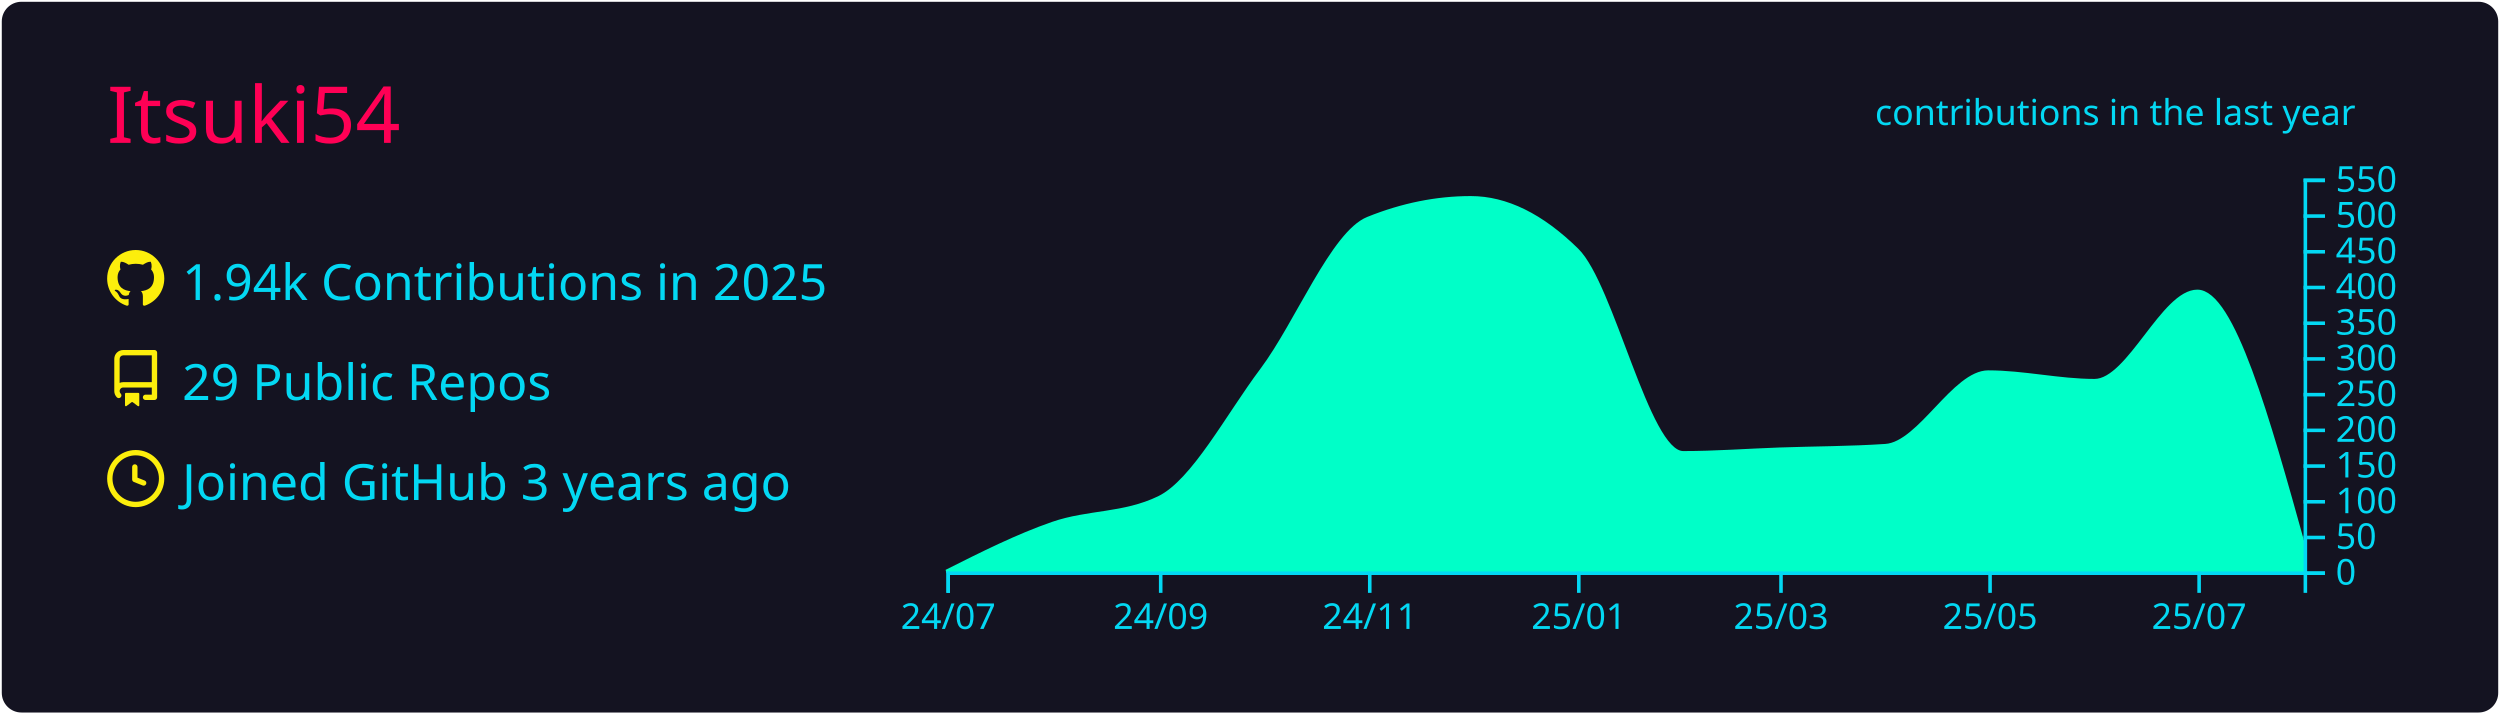
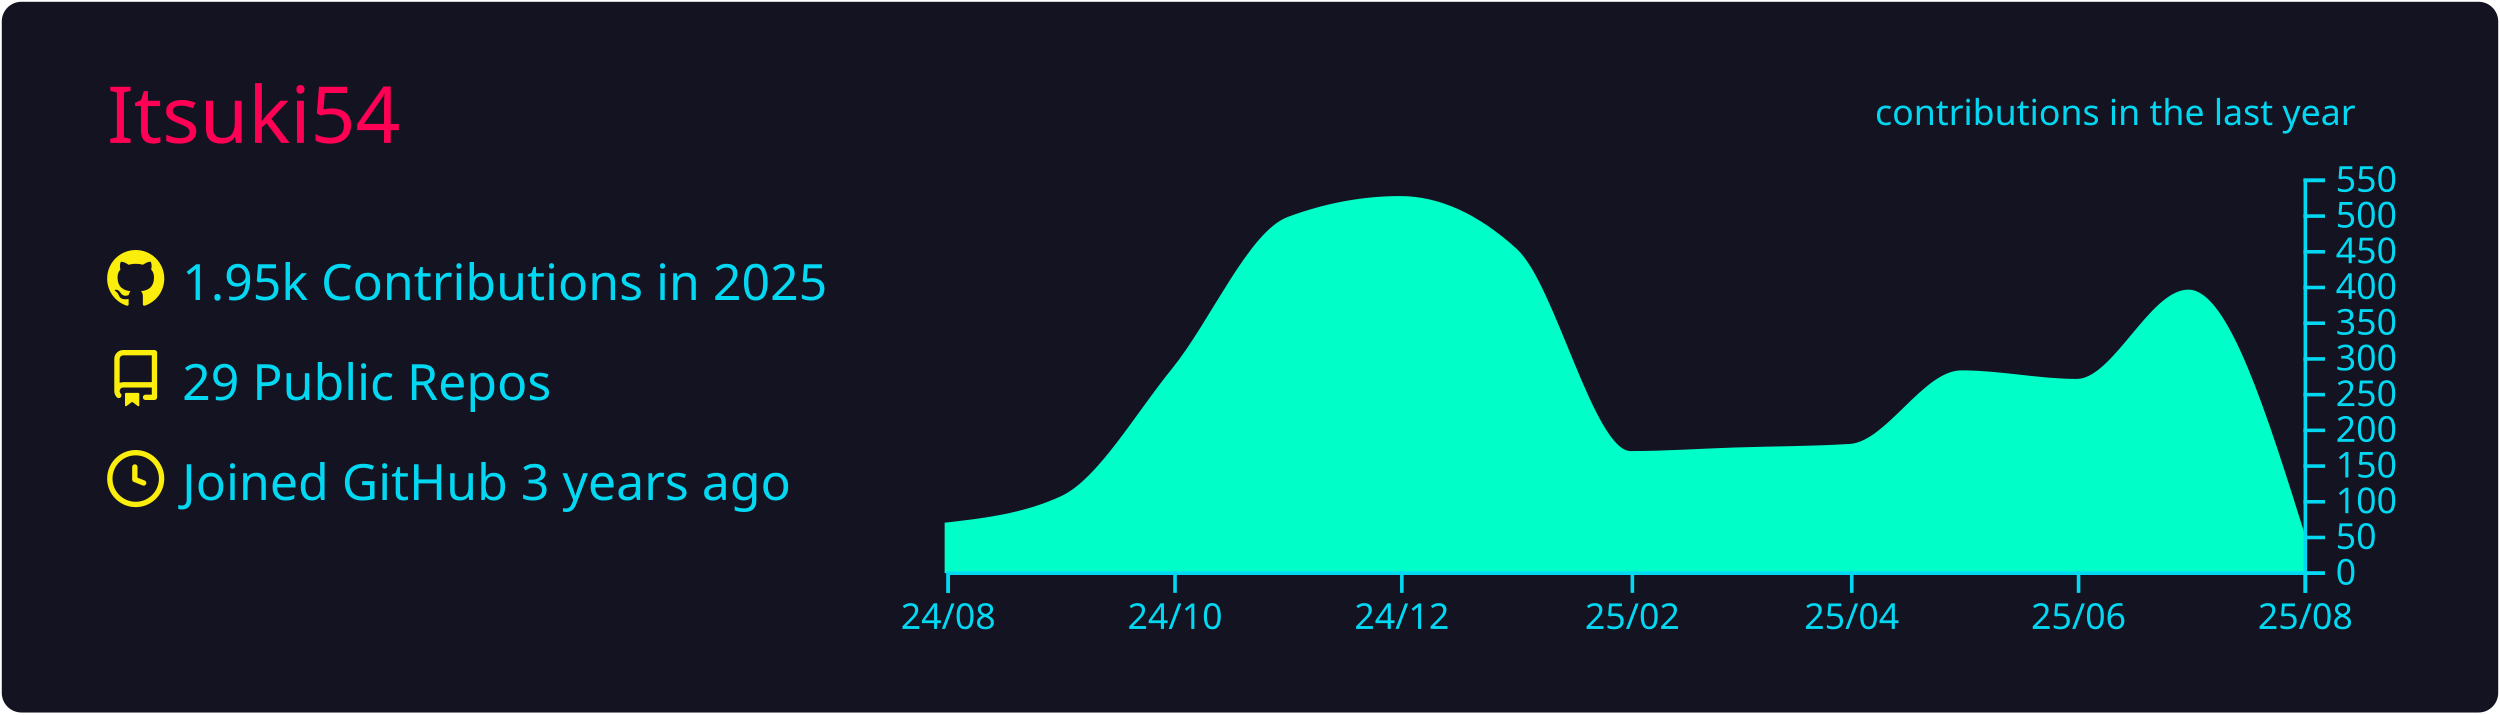
<svg xmlns="http://www.w3.org/2000/svg" width="700" height="200" viewBox="0 0 700 200">
  <style>* {
          font-family: 'Segoe UI', Ubuntu, "Helvetica Neue", Sans-Serif
        }</style>
  <rect x="1" y="1" rx="5" ry="5" height="99%" width="99.714%" stroke="#141321" stroke-width="1" fill="#141321" stroke-opacity="1" />
  <text x="30" y="40" style="font-size: 22px; fill: #ff0055;">Itsuki54</text>
  <g transform="translate(0,40)">
    <g transform="translate(30,30)">
      <g transform="translate(0,0)" width="14" height="14" fill="#fcee0c">
        <path fill-rule="evenodd" d="M8 0C3.58 0 0 3.58 0 8c0 3.54 2.29 6.53 5.47 7.59.4.07.55-.17.55-.38 0-.19-.01-.82-.01-1.49-2.01.37-2.53-.49-2.69-.94-.09-.23-.48-.94-.82-1.13-.28-.15-.68-.52-.01-.53.63-.01 1.08.58 1.23.82.72 1.21 1.87.87 2.33.66.07-.52.28-.87.51-1.07-1.78-.2-3.64-.89-3.64-3.95 0-.87.31-1.59.82-2.15-.08-.2-.36-1.02.08-2.12 0 0 .67-.21 2.2.82.64-.18 1.32-.27 2-.27.68 0 1.36.09 2 .27 1.53-1.04 2.2-.82 2.2-.82.44 1.1.16 1.92.08 2.12.51.56.82 1.27.82 2.15 0 3.07-1.87 3.75-3.65 3.95.29.25.54.73.54 1.48 0 1.07-.01 1.93-.01 2.2 0 .21.15.46.55.38A8.013 8.013 0 0016 8c0-4.42-3.58-8-8-8z" />
      </g>
      <g transform="translate(0,28)" width="14" height="14" fill="#fcee0c">
        <path fill-rule="evenodd" d="M2 2.5A2.5 2.5 0 014.5 0h8.75a.75.75 0 01.75.75v12.5a.75.75 0 01-.75.75h-2.5a.75.75 0 110-1.5h1.75v-2h-8a1 1 0 00-.714 1.7.75.75 0 01-1.072 1.05A2.495 2.495 0 012 11.5v-9zm10.5-1V9h-8c-.356 0-.694.074-1 .208V2.5a1 1 0 011-1h8zM5 12.25v3.25a.25.25 0 00.4.2l1.45-1.087a.25.25 0 01.3 0L8.6 15.7a.25.25 0 00.4-.2v-3.25a.25.25 0 00-.25-.25h-3.5a.25.25 0 00-.25.25z" />
      </g>
      <g transform="translate(0,56)" width="14" height="14" fill="#fcee0c">
        <path fill-rule="evenodd" d="M1.5 8a6.5 6.5 0 1113 0 6.5 6.5 0 01-13 0zM8 0a8 8 0 100 16A8 8 0 008 0zm.5 4.75a.75.75 0 00-1.5 0v3.5a.75.75 0 00.471.696l2.5 1a.75.75 0 00.557-1.392L8.5 7.742V4.75z" />
      </g>
-       <text x="21" y="14" style="fill: #03d8f3; font-size: 14px;">1.94k Contributions in 2025</text>
+       <text x="21" y="14" style="fill: #03d8f3; font-size: 14px;">1.95k Contributions in 2025</text>
      <text x="21" y="42" style="fill: #03d8f3; font-size: 14px;">29 Public Repos</text>
      <text x="21" y="70" style="fill: #03d8f3; font-size: 14px;">Joined GitHub 3 years ago</text>
    </g>
    <g color="#00ffc8" transform="translate(295,10)">
-       <path transform="translate(-30,0)" stroke="#00ffc8" fill="#00ffc8" opacity="1" d="M0,110C9.916,105.017,19.832,100.033,29.747,96.6C39.663,93.167,49.579,94.2,59.495,89.4C69.091,84.755,78.687,66.391,88.283,53.6C98.199,40.383,108.114,15.196,118.03,11.2C127.626,7.333,137.222,5.4,146.818,5.4C156.734,5.4,166.65,10.267,176.566,20C186.481,29.733,196.397,76.8,206.313,76.8C215.269,76.8,224.226,76.118,233.182,75.8C243.098,75.448,253.013,75.467,262.929,74.8C272.525,74.155,282.121,54.2,291.717,54.2C301.633,54.2,311.549,56.6,321.465,56.6C331.061,56.6,340.657,31.6,350.253,31.6C360.168,31.6,370.084,67.2,380,102.8L380,110C370.084,110,360.168,110,350.253,110C340.657,110,331.061,110,321.465,110C311.549,110,301.633,110,291.717,110C282.121,110,272.525,110,262.929,110C253.013,110,243.098,110,233.182,110C224.226,110,215.269,110,206.313,110C196.397,110,186.481,110,176.566,110C166.65,110,156.734,110,146.818,110C137.222,110,127.626,110,118.03,110C108.114,110,98.199,110,88.283,110C78.687,110,69.091,110,59.495,110C49.579,110,39.663,110,29.747,110C19.832,110,9.916,110,0,110Z" />
+       <path transform="translate(-30,0)" stroke="#00ffc8" fill="#00ffc8" opacity="1" d="M0,96.8C10.758,95.567,21.516,94.333,32.274,89.4C42.685,84.626,53.096,66.391,63.507,53.6C74.265,40.383,85.023,15.196,95.781,11.2C106.192,7.333,116.603,5.4,127.014,5.4C137.772,5.4,148.53,10.267,159.288,20C170.046,29.733,180.804,76.8,191.562,76.8C201.279,76.8,210.995,76.118,220.712,75.8C231.47,75.448,242.228,75.467,252.986,74.8C263.397,74.155,273.808,54.2,284.219,54.2C294.977,54.2,305.735,56.6,316.493,56.6C326.904,56.6,337.315,31.6,347.726,31.6C358.484,31.6,369.242,65.9,380,100.2L380,110C369.242,110,358.484,110,347.726,110C337.315,110,326.904,110,316.493,110C305.735,110,294.977,110,284.219,110C273.808,110,263.397,110,252.986,110C242.228,110,231.47,110,220.712,110C210.995,110,201.279,110,191.562,110C180.804,110,170.046,110,159.288,110C148.53,110,137.772,110,127.014,110C116.603,110,106.192,110,95.781,110C85.023,110,74.265,110,63.507,110C53.096,110,42.685,110,32.274,110C21.516,110,10.758,110,0,110Z" />
      <g color="#03d8f3" transform="translate(-30,110)" fill="none" font-size="10" font-family="sans-serif" text-anchor="middle">
        <path class="domain" stroke="currentColor" d="M0.5,6V0.5H380.5V6" />
        <g class="tick" opacity="1" transform="translate(0.5,0)">
          <line stroke="currentColor" y2="6" />
-           <text fill="currentColor" y="9" dy="0.71em">24/07</text>
+           <text fill="currentColor" y="9" dy="0.71em">24/08</text>
        </g>
-         <g class="tick" opacity="1" transform="translate(59.99495,0)">
+         <g class="tick" opacity="1" transform="translate(64.00685,0)">
          <line stroke="currentColor" y2="6" />
-           <text fill="currentColor" y="9" dy="0.71em">24/09</text>
+           <text fill="currentColor" y="9" dy="0.71em">24/10</text>
        </g>
-         <g class="tick" opacity="1" transform="translate(118.5303,0)">
+         <g class="tick" opacity="1" transform="translate(127.5137,0)">
          <line stroke="currentColor" y2="6" />
-           <text fill="currentColor" y="9" dy="0.71em">24/11</text>
+           <text fill="currentColor" y="9" dy="0.71em">24/12</text>
        </g>
-         <g class="tick" opacity="1" transform="translate(177.0657,0)">
+         <g class="tick" opacity="1" transform="translate(192.0616,0)">
          <line stroke="currentColor" y2="6" />
-           <text fill="currentColor" y="9" dy="0.71em">25/01</text>
+           <text fill="currentColor" y="9" dy="0.71em">25/02</text>
        </g>
-         <g class="tick" opacity="1" transform="translate(233.6818,0)">
+         <g class="tick" opacity="1" transform="translate(253.4863,0)">
          <line stroke="currentColor" y2="6" />
-           <text fill="currentColor" y="9" dy="0.71em">25/03</text>
+           <text fill="currentColor" y="9" dy="0.71em">25/04</text>
        </g>
-         <g class="tick" opacity="1" transform="translate(292.2172,0)">
+         <g class="tick" opacity="1" transform="translate(316.9932,0)">
          <line stroke="currentColor" y2="6" />
-           <text fill="currentColor" y="9" dy="0.71em">25/05</text>
+           <text fill="currentColor" y="9" dy="0.71em">25/06</text>
        </g>
-         <g class="tick" opacity="1" transform="translate(350.7525,0)">
+         <g class="tick" opacity="1" transform="translate(380.5,0)">
          <line stroke="currentColor" y2="6" />
-           <text fill="currentColor" y="9" dy="0.71em">25/07</text>
+           <text fill="currentColor" y="9" dy="0.71em">25/08</text>
        </g>
      </g>
      <g color="#03d8f3" transform="translate(350,0)" fill="none" font-size="10" font-family="sans-serif" text-anchor="start">
        <path class="domain" stroke="currentColor" d="M6,110.5H0.5V0.5H6" />
        <g class="tick" opacity="1" transform="translate(0,110.5)">
          <line stroke="currentColor" x2="6" />
          <text fill="currentColor" x="9" dy="0.32em">0</text>
        </g>
        <g class="tick" opacity="1" transform="translate(0,100.5)">
          <line stroke="currentColor" x2="6" />
          <text fill="currentColor" x="9" dy="0.32em">50</text>
        </g>
        <g class="tick" opacity="1" transform="translate(0,90.5)">
          <line stroke="currentColor" x2="6" />
          <text fill="currentColor" x="9" dy="0.32em">100</text>
        </g>
        <g class="tick" opacity="1" transform="translate(0,80.5)">
          <line stroke="currentColor" x2="6" />
          <text fill="currentColor" x="9" dy="0.32em">150</text>
        </g>
        <g class="tick" opacity="1" transform="translate(0,70.5)">
          <line stroke="currentColor" x2="6" />
          <text fill="currentColor" x="9" dy="0.32em">200</text>
        </g>
        <g class="tick" opacity="1" transform="translate(0,60.5)">
          <line stroke="currentColor" x2="6" />
          <text fill="currentColor" x="9" dy="0.32em">250</text>
        </g>
        <g class="tick" opacity="1" transform="translate(0,50.5)">
          <line stroke="currentColor" x2="6" />
          <text fill="currentColor" x="9" dy="0.32em">300</text>
        </g>
        <g class="tick" opacity="1" transform="translate(0,40.5)">
          <line stroke="currentColor" x2="6" />
          <text fill="currentColor" x="9" dy="0.32em">350</text>
        </g>
        <g class="tick" opacity="1" transform="translate(0,30.5)">
          <line stroke="currentColor" x2="6" />
          <text fill="currentColor" x="9" dy="0.32em">400</text>
        </g>
        <g class="tick" opacity="1" transform="translate(0,20.5)">
          <line stroke="currentColor" x2="6" />
          <text fill="currentColor" x="9" dy="0.32em">450</text>
        </g>
        <g class="tick" opacity="1" transform="translate(0,10.5)">
          <line stroke="currentColor" x2="6" />
          <text fill="currentColor" x="9" dy="0.32em">500</text>
        </g>
        <g class="tick" opacity="1" transform="translate(0,0.5)">
          <line stroke="currentColor" x2="6" />
          <text fill="currentColor" x="9" dy="0.32em">550</text>
        </g>
      </g>
      <g>
        <text y="-15" x="230" style="fill: #03d8f3; font-size: 10px;">contributions in the last year</text>
      </g>
    </g>
  </g>
</svg>
